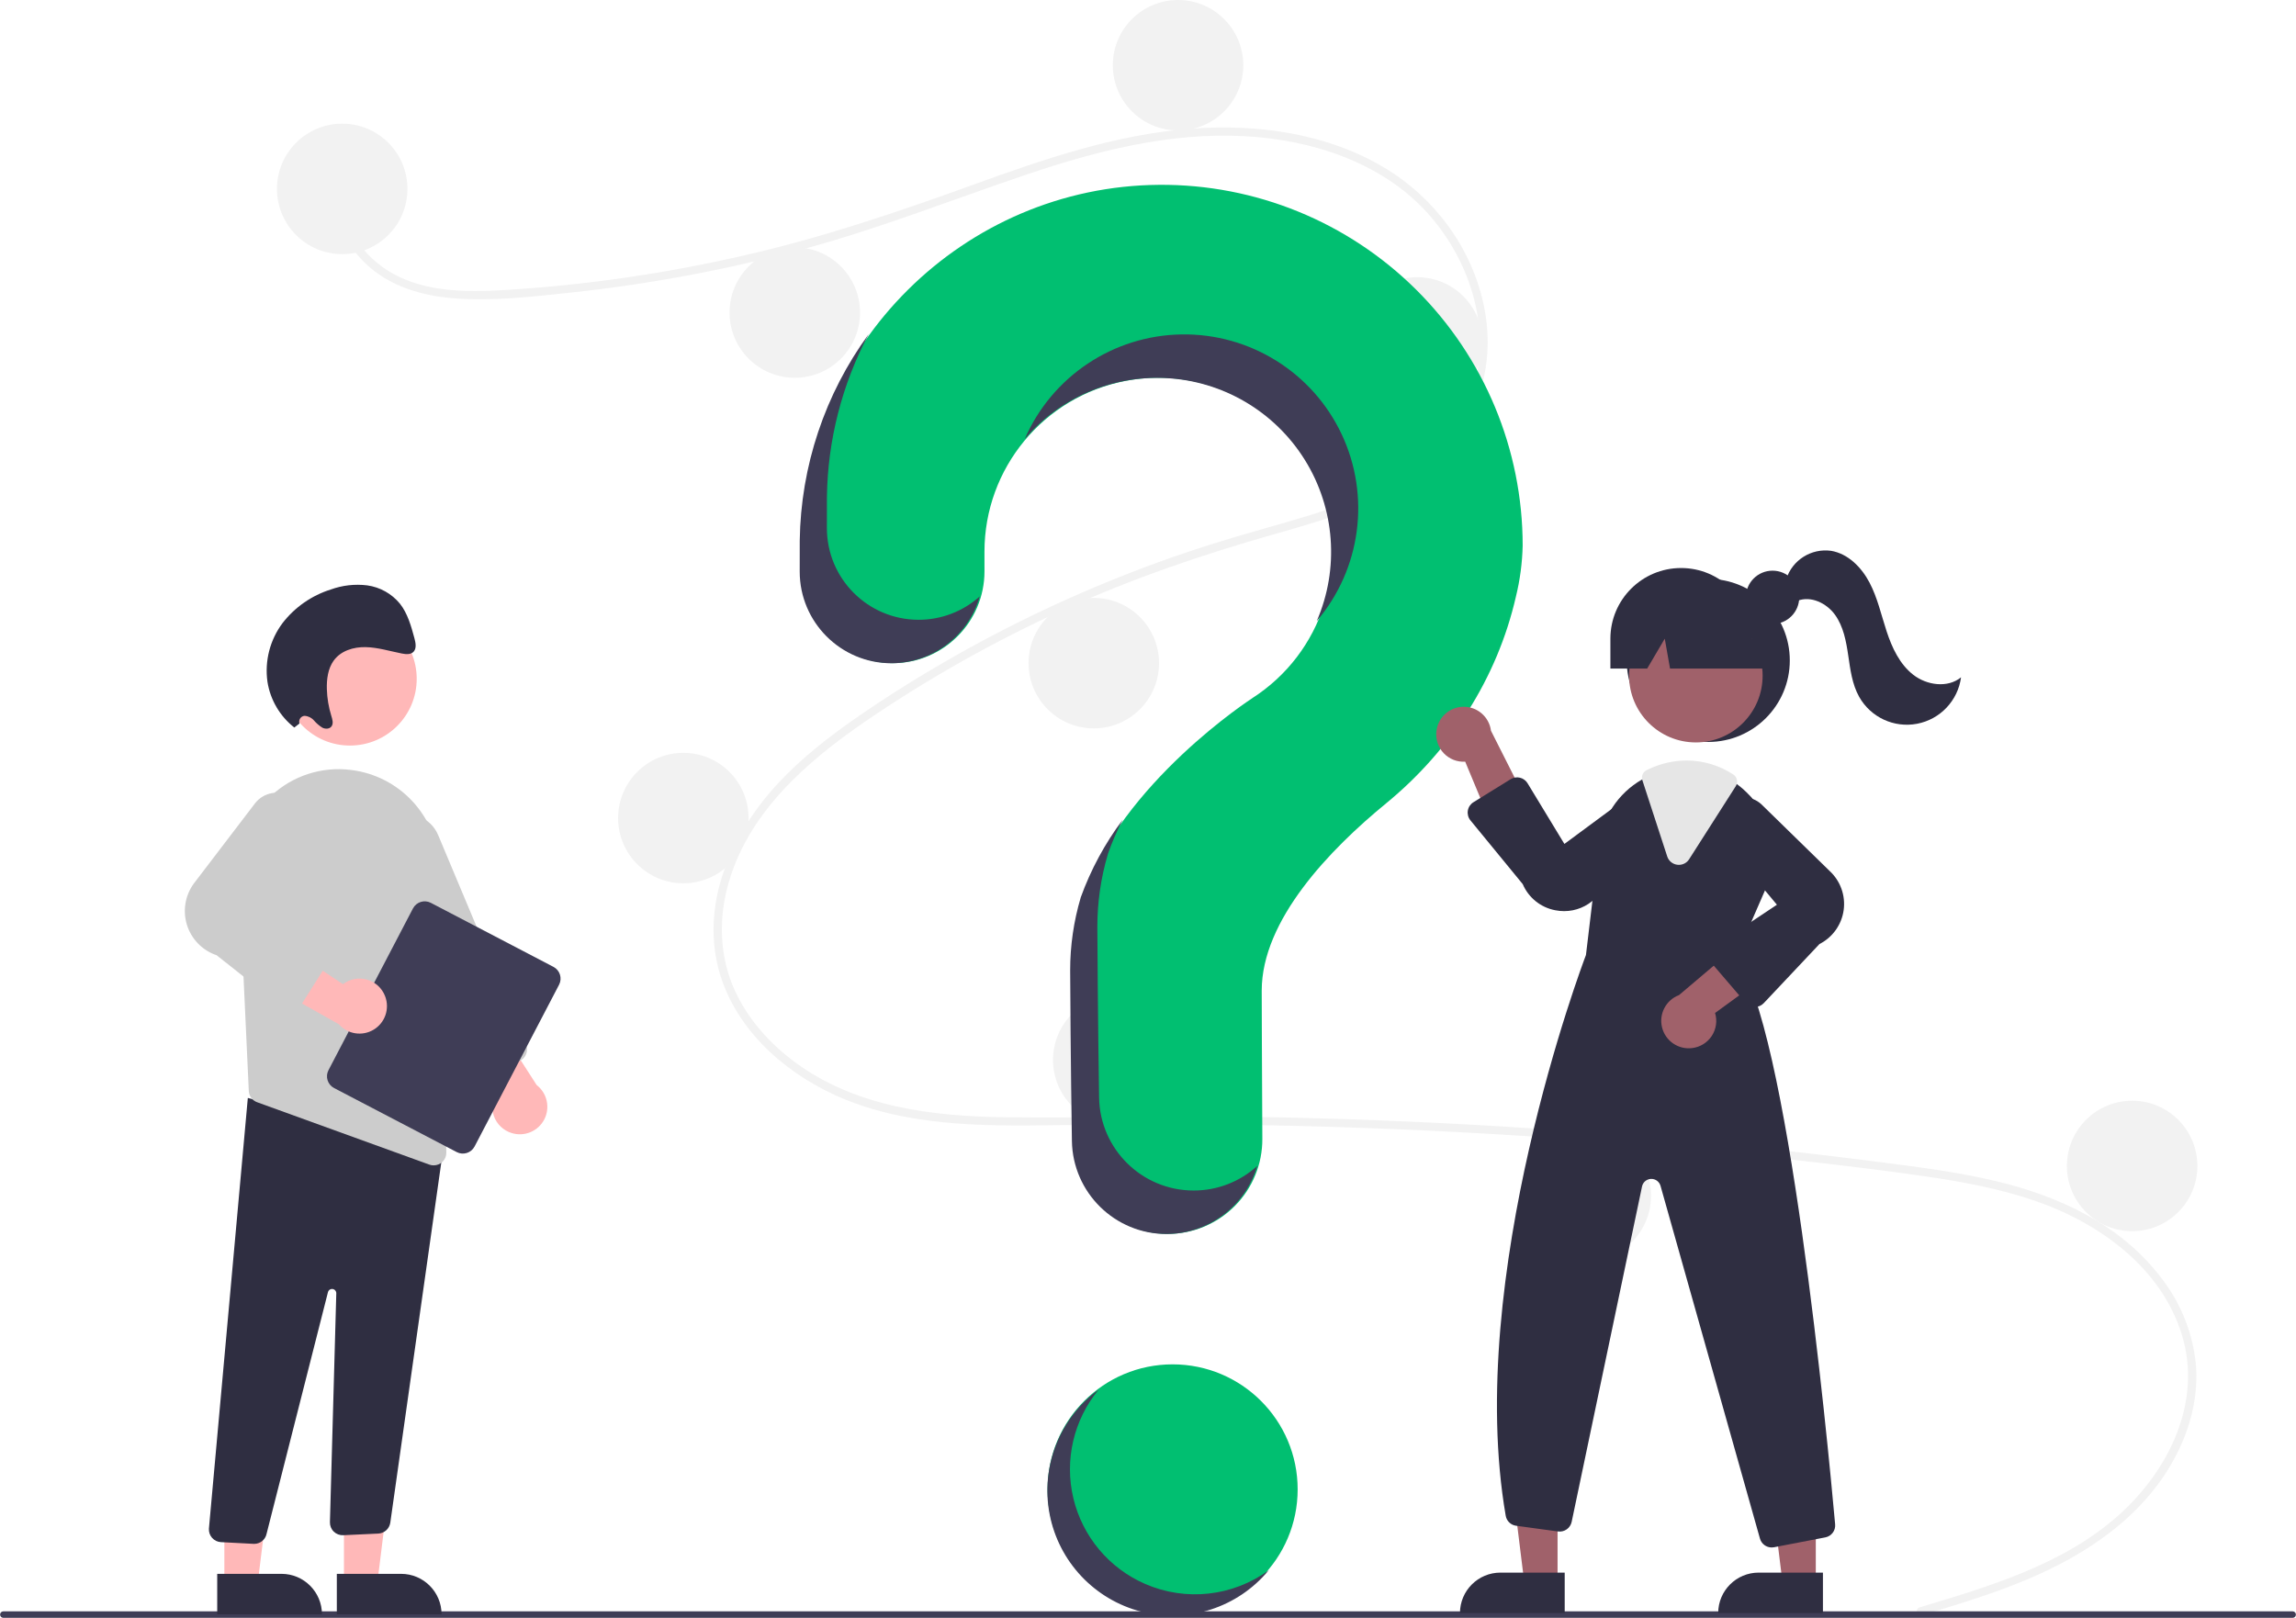
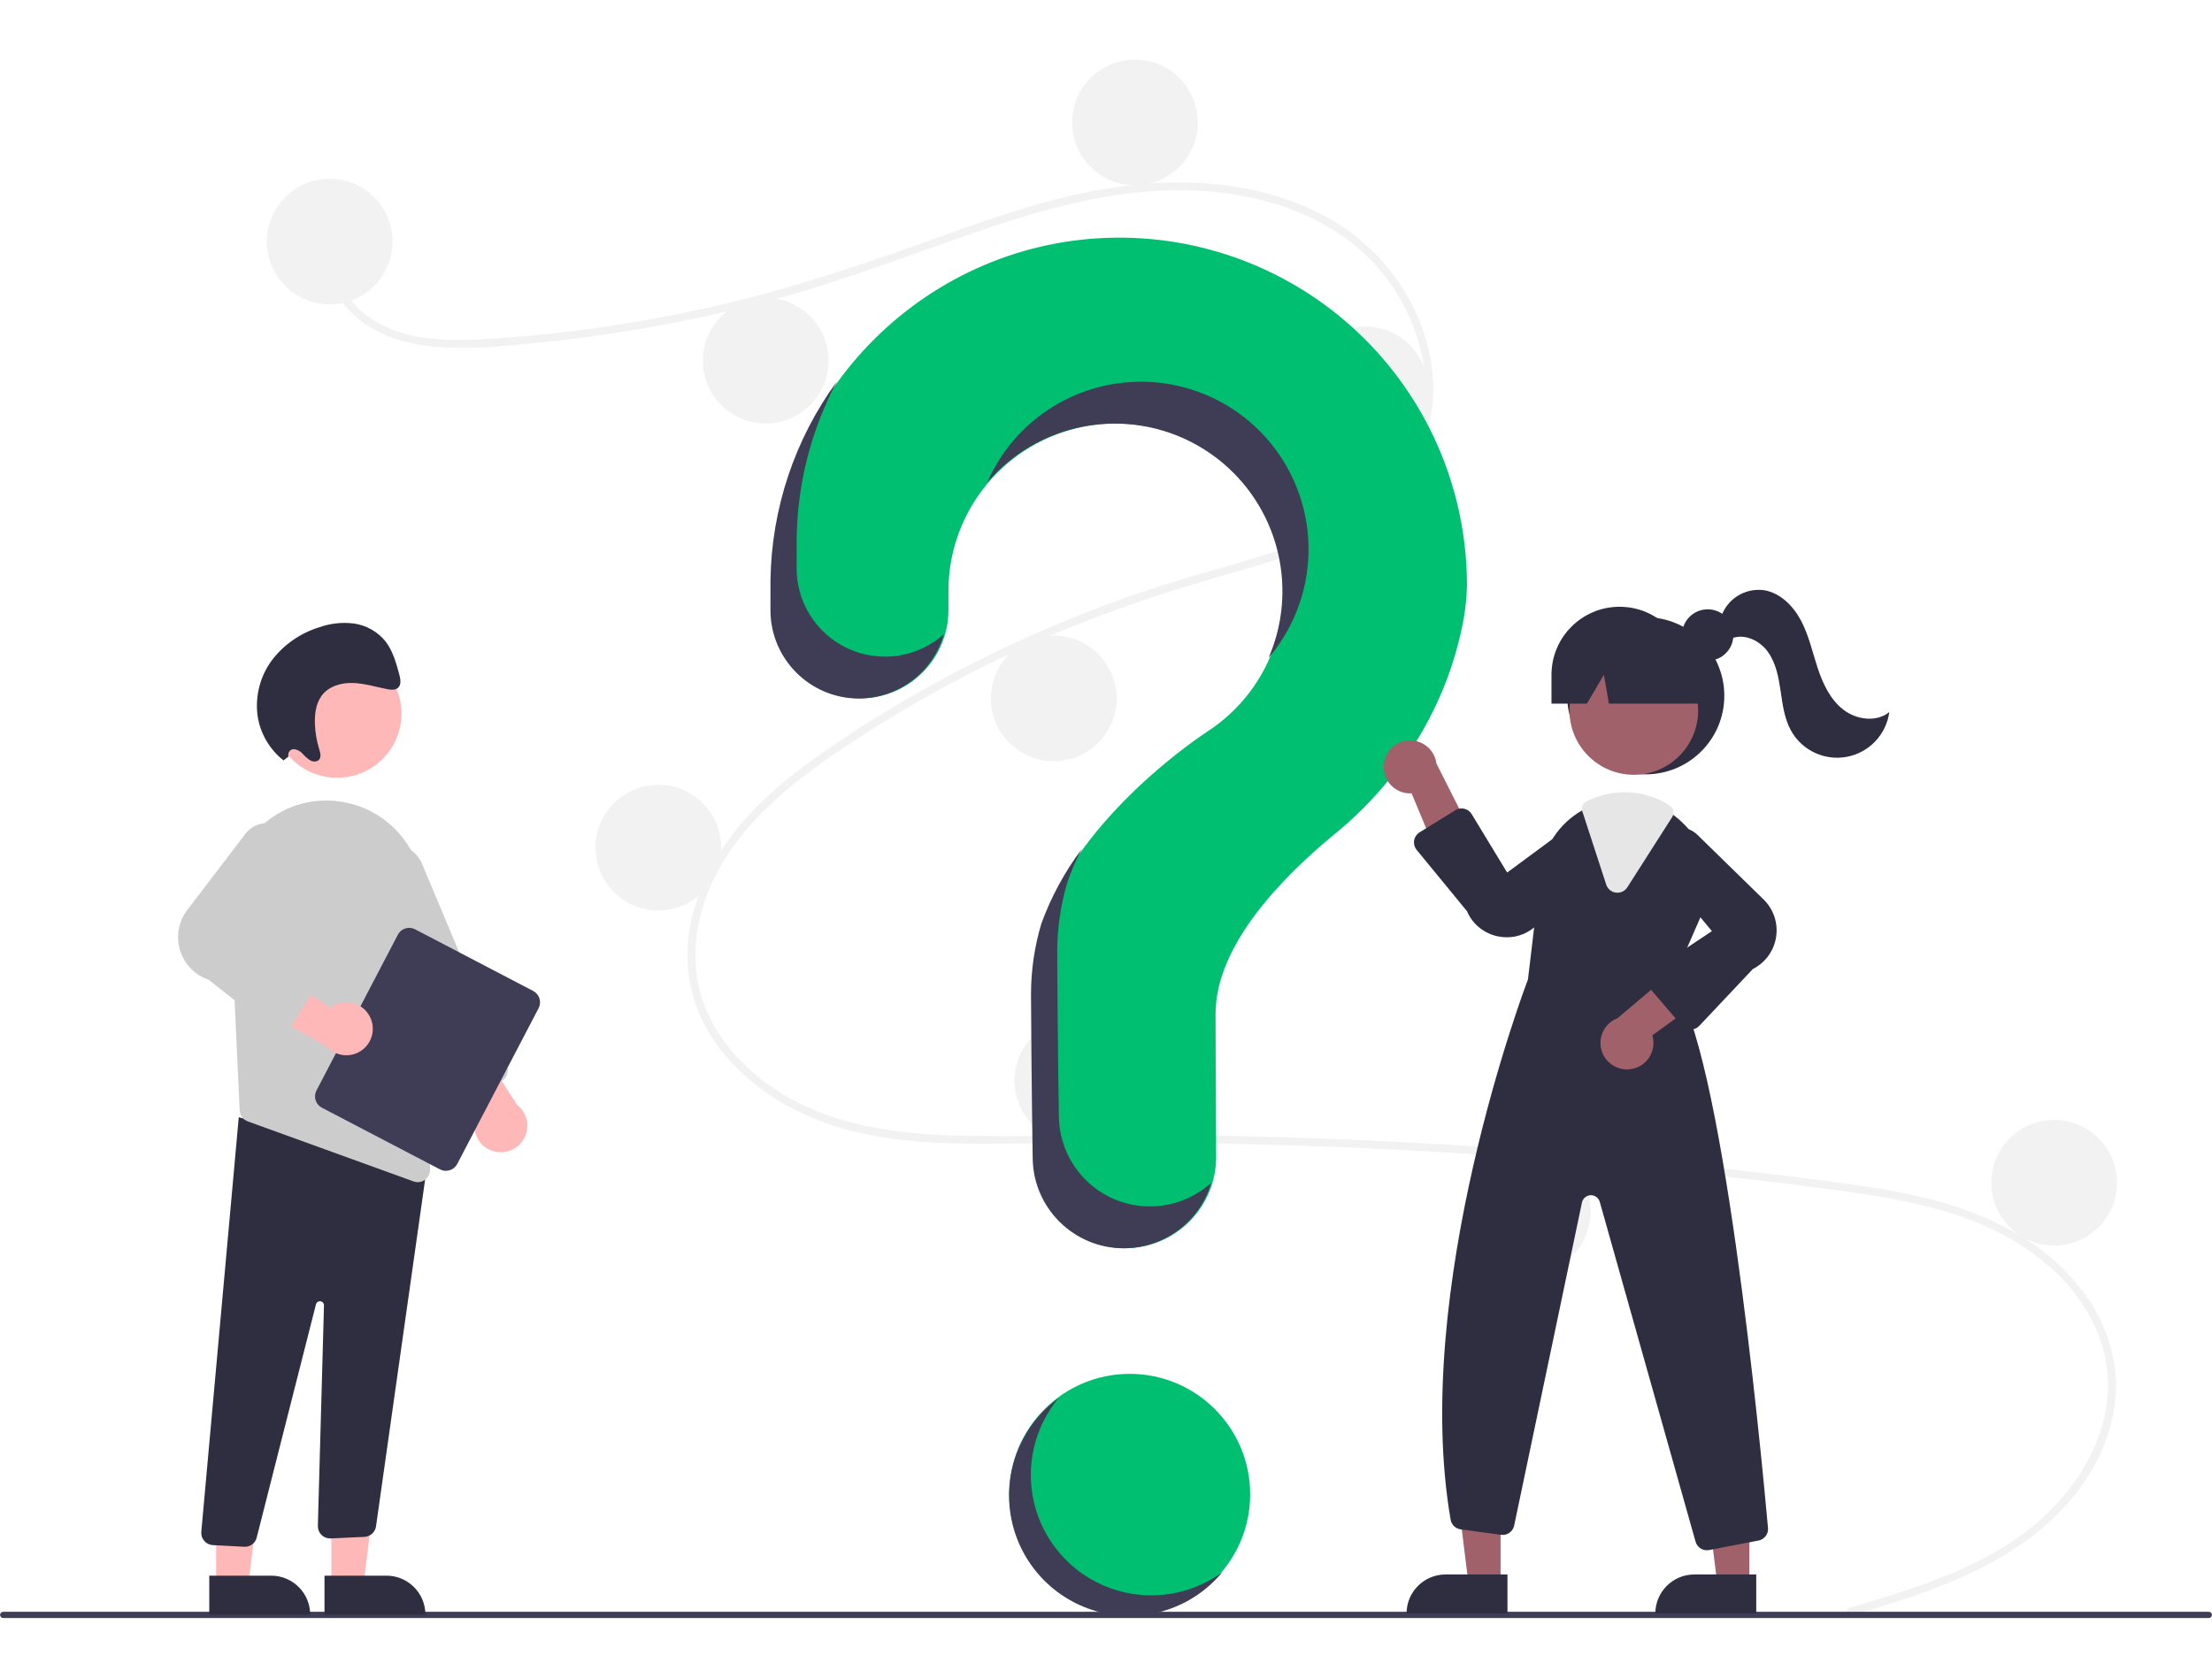
- <svg xmlns="http://www.w3.org/2000/svg" data-name="Layer 1" width="844.675" height="595.262" viewBox="0 0 844.675 595.262">
+ <svg xmlns="http://www.w3.org/2000/svg" data-name="Layer 1" width="472.906" height="358.762" viewBox="0 0 844.675 595.262">
  <circle cx="431.393" cy="548" r="46" fill="#01bf71" />
  <path d="M883.862,743.785c25.735-7.729,53.094-15.788,73.503-34.161,18.238-16.418,30.55-41.489,22.995-66.112-7.54-24.572-30.124-40.956-53.442-49.105-13.225-4.622-27.061-7.186-40.891-9.2-15.035-2.19-30.136-3.984-45.23-5.71q-91.677-10.486-184.044-12.811c-30.385-.765-60.764-.747-91.152-.306-27.139.394-55.722.384-80.899-11.151-19.578-8.97-37.348-25.289-42.803-46.734-6.297-24.755,5.318-49.964,21.98-67.892,8.783-9.45,19.047-17.404,29.636-24.717,11.487-7.934,23.375-15.306,35.521-22.188a494.634,494.634,0,0,1,74.767-34.468c12.746-4.634,25.68-8.633,38.728-12.321,11.017-3.115,22.068-6.234,32.716-10.477,20.583-8.204,40.161-22.1,45.395-44.881,4.96-21.591-3.403-45.031-18.065-61.071-16.963-18.557-42.539-26.692-67.06-28.008-27.528-1.478-54.422,5.412-80.297,14.156-27.597,9.326-54.599,20.049-82.778,27.603a556.958,556.958,0,0,1-85.196,15.837c-14.082,1.5-28.59,3.193-42.756,2.045-11.872-.962-23.684-4.454-32.434-12.88-7.503-7.225-11.972-17.154-10.435-27.632.279-1.903,3.17-1.094,2.893.798-1.87,12.755,6.8,24.509,17.484,30.529,12.348,6.958,27.374,6.968,41.122,6.172a537.825,537.825,0,0,0,88.515-12.796c28.593-6.531,56.164-15.866,83.704-25.839,26.156-9.472,52.897-18.716,80.84-20.767,24.246-1.78,49.752,1.752,70.874,14.423,18.564,11.136,32.215,29.707,36.565,51.018,4.25,20.825-1.636,41.785-17.4,56.317-16.321,15.046-38.701,21.479-59.557,27.404-26.452,7.514-52.337,16.298-77.392,27.703a485.824,485.824,0,0,0-72.8,40.928c-22.246,15.202-44.201,34.331-51.237,61.451-3.277,12.633-2.672,26.032,2.812,37.965,4.876,10.61,12.907,19.535,22.262,26.419,22.321,16.424,50.453,19.797,77.414,20.132,30.281.377,60.564-.645,90.855-.148q92.599,1.52,184.819,11.273,23.108,2.446,46.158,5.407c13.822,1.776,27.69,3.541,41.278,6.695,24.162,5.608,47.674,16.392,62.692,36.878a61.319,61.319,0,0,1,11.947,30.446c1.051,11.524-1.77,23.069-6.98,33.321-11.532,22.69-33.134,37.123-56.073,46.605-12.287,5.079-25.032,8.926-37.752,12.746-1.853.557-2.645-2.338-.798-2.893Z" transform="translate(-177.6623 -152.3692)" fill="#f2f2f2" />
  <circle cx="125.893" cy="69.5" r="24" fill="#f2f2f2" />
  <circle cx="292.393" cy="115" r="24" fill="#f2f2f2" />
  <circle cx="433.393" cy="24" r="24" fill="#f2f2f2" />
  <circle cx="521.393" cy="126" r="24" fill="#f2f2f2" />
  <circle cx="402.393" cy="244" r="24" fill="#f2f2f2" />
  <circle cx="251.393" cy="301" r="24" fill="#f2f2f2" />
  <circle cx="411.393" cy="390" r="24" fill="#f2f2f2" />
  <circle cx="583.393" cy="440" r="24" fill="#f2f2f2" />
  <circle cx="784.393" cy="429" r="24" fill="#f2f2f2" />
  <path d="M604.128,220.373c-71.892.508-130.756,58.93-131.777,130.816-.009.664-.014,5.33-.013,11.434a33.748,33.748,0,0,0,33.744,33.746h0a33.769,33.769,0,0,0,33.761-33.798c-.003-4.152-.006-7.026-.006-7.202a64,64,0,1,1,98.52,53.879l.012.014s-48.028,30.92-62.671,73.335l.012.003a94.004,94.004,0,0,0-3.874,26.768c0,3.725.219,36.321.643,62.778a34.786,34.786,0,0,0,34.79,34.222h0a34.796,34.796,0,0,0,34.794-35.011c-.147-24.229-.227-52.442-.227-54.489,0-26.045,25.125-51.995,45.764-68.917,23.766-19.487,40.868-46.043,47.737-75.999a86.762,86.762,0,0,0,2.499-18.834A132.75,132.75,0,0,0,604.128,220.373Z" transform="translate(-177.6623 -152.3692)" fill="#01bf71" />
  <path d="M1021.147,747.631H178.853a1.191,1.191,0,0,1,0-2.381h842.294a1.191,1.191,0,0,1,0,2.381Z" transform="translate(-177.6623 -152.3692)" fill="#3f3d56" />
  <circle cx="628.449" cy="242.996" r="30" fill="#2f2e41" />
  <polygon points="573.012 582.129 560.753 582.129 554.92 534.841 573.015 534.841 573.012 582.129" fill="#a0616a" />
  <path d="M551.996,578.626h23.644a0,0,0,0,1,0,0v14.887a0,0,0,0,1,0,0H537.109a0,0,0,0,1,0,0v0A14.887,14.887,0,0,1,551.996,578.626Z" fill="#2f2e41" />
  <polygon points="668.012 582.129 655.753 582.129 649.92 534.841 668.015 534.841 668.012 582.129" fill="#a0616a" />
  <path d="M646.996,578.626h23.644a0,0,0,0,1,0,0v14.887a0,0,0,0,1,0,0H632.109a0,0,0,0,1,0,0v0A14.887,14.887,0,0,1,646.996,578.626Z" fill="#2f2e41" />
  <circle cx="623.89" cy="248.61" r="24.561" fill="#a0616a" />
  <path d="M816.191,504.775l10.99-25.25a31.383,31.383,0,0,0-6.95-35.6,31.873,31.873,0,0,0-3.07-2.67,30.935,30.935,0,0,0-18.99-6.57,32.179,32.179,0,0,0-13.4,2.98c-.36.16-.71.33-1.07.5-.69.33-1.37.69-2.03,1.06a31.678,31.678,0,0,0-15.7,23.88l-4.85,40.64c-1.22,3.19-44.74,118.39-29.52,206.34a4.467,4.467,0,0,0,3.82,3.67l15.43,2.1a4.497,4.497,0,0,0,5.01-3.53l25.89-123.41a3.503,3.503,0,0,1,6.8-.23l36.58,129.78a4.471,4.471,0,0,0,4.31,3.28,5.122,5.122,0,0,0,.87-.08l18.85-3.63a4.471,4.471,0,0,0,3.63-4.81C850.021,682.335,835.301,527.605,816.191,504.775Z" transform="translate(-177.6623 -152.3692)" fill="#2f2e41" />
  <path d="M706.102,421.419A10.056,10.056,0,0,0,716.696,432.623l13.729,32.992,10.385-15.394-14.629-28.97a10.11,10.11,0,0,0-20.079.169Z" transform="translate(-177.6623 -152.3692)" fill="#a0616a" />
  <path d="M800.19,537.996a10.056,10.056,0,0,0,8.427-12.913l28.885-21.038-17.39-6.512-24.764,20.977a10.11,10.11,0,0,0,4.842,19.487Z" transform="translate(-177.6623 -152.3692)" fill="#a0616a" />
  <path d="M753.102,487.61a17.057,17.057,0,0,1-3.298-.325,16.305,16.305,0,0,1-11.948-9.616l-19.234-23.453a4.501,4.501,0,0,1,1.111-6.681l13.684-8.471a4.5,4.5,0,0,1,6.215,1.49l13.556,22.334L779.15,443.702A9.721,9.721,0,0,1,790.46,459.264l-25.912,23.637A16.253,16.253,0,0,1,753.102,487.61Z" transform="translate(-177.6623 -152.3692)" fill="#2f2e41" />
  <path d="M823.252,522.883c-.035,0-.071,0-.106-.001a4.508,4.508,0,0,1-3.311-1.57l-12.166-14.193a4.5,4.5,0,0,1,.92-6.673l22.781-15.188-20.638-24.812a9.721,9.721,0,0,1,14.887-12.183l25.084,24.513a16.525,16.525,0,0,1-3.675,26.94l-20.501,21.754A4.507,4.507,0,0,1,823.252,522.883Z" transform="translate(-177.6623 -152.3692)" fill="#2f2e41" />
  <path d="M795.307,470.584a4.632,4.632,0,0,1-.584-.037,4.461,4.461,0,0,1-3.71-3.069l-9.142-28.029a3.083,3.083,0,0,1,1.594-3.725l.297-.14c.269-.128.535-.254.807-.375a32.574,32.574,0,0,1,13.603-3.023,31.327,31.327,0,0,1,17.161,5.157,3.13,3.13,0,0,1,.901,4.294L799.084,468.504A4.455,4.455,0,0,1,795.307,470.584Z" transform="translate(-177.6623 -152.3692)" fill="#e6e6e6" />
  <circle cx="652.101" cy="219.786" r="9.817" fill="#2f2e41" />
  <path d="M796.111,361.365h0a26,26,0,0,0-26,26v11h13.529l6.471-11,1.941,11h41.059l-11-11A26,26,0,0,0,796.111,361.365Z" transform="translate(-177.6623 -152.3692)" fill="#2f2e41" />
  <path d="M834.809,365.431a15.15,15.15,0,0,1,16.481-10.396c6.256,1.046,11.202,6.075,14.149,11.691s4.308,11.903,6.289,17.928,4.791,12.084,9.793,15.984,12.677,4.958,17.59.946a20.118,20.118,0,0,1-37.477,7.181c-2.592-4.612-3.261-10.017-4.03-15.251s-1.767-10.65-4.862-14.94-8.888-7.093-13.804-5.139Z" transform="translate(-177.6623 -152.3692)" fill="#2f2e41" />
  <path d="M515.609,380.408h0a33.748,33.748,0,0,1-33.744-33.746c-0-6.104.004-10.771.013-11.434a131.507,131.507,0,0,1,15.359-59.909,131.803,131.803,0,0,0-25.359,75.909c-.009.664-.014,5.33-.013,11.434a33.748,33.748,0,0,0,33.744,33.746h0A33.773,33.773,0,0,0,538.097,371.817,33.622,33.622,0,0,1,515.609,380.408Z" transform="translate(-177.6623 -152.3692)" fill="#3f3d56" />
  <path d="M606.415,291.478a64.004,64.004,0,0,1,55.659,89.413,63.997,63.997,0,1,0-107.426-66.985A63.871,63.871,0,0,1,606.415,291.478Z" transform="translate(-177.6623 -152.3692)" fill="#3f3d56" />
  <path d="M616.797,590.408h0a34.787,34.787,0,0,1-34.79-34.222c-.423-26.456-.643-59.052-.643-62.778a94.004,94.004,0,0,1,3.874-26.768l-.012-.003a95.069,95.069,0,0,1,5.494-12.701,110.047,110.047,0,0,0-15.494,28.701l.012.003a94.004,94.004,0,0,0-3.874,26.768c0,3.725.219,36.321.643,62.778a34.787,34.787,0,0,0,34.79,34.222h0a34.803,34.803,0,0,0,33.402-25.048A34.66,34.66,0,0,1,616.797,590.408Z" transform="translate(-177.6623 -152.3692)" fill="#3f3d56" />
  <polygon points="126.541 582.585 138.8 582.584 144.633 535.296 126.538 535.297 126.541 582.585" fill="#ffb8b8" />
  <path d="M301.576,731.451H340.107a0,0,0,0,1,0,0v14.887a0,0,0,0,1,0,0H316.463A14.887,14.887,0,0,1,301.576,731.451v0A0,0,0,0,1,301.576,731.451Z" transform="translate(464.0541 1325.404) rotate(179.9974)" fill="#2f2e41" />
  <polygon points="82.541 582.585 94.8 582.584 100.633 535.296 82.538 535.297 82.541 582.585" fill="#ffb8b8" />
  <path d="M257.576,731.451H296.107a0,0,0,0,1,0,0v14.887a0,0,0,0,1,0,0H272.463A14.887,14.887,0,0,1,257.576,731.451v0A0,0,0,0,1,257.576,731.451Z" transform="translate(376.0541 1325.406) rotate(179.9974)" fill="#2f2e41" />
  <path d="M270.917,720.411l-11.975-.63a4.673,4.673,0,0,1-4.419-4.967l14.313-158.466,65.911,17.786,6.35-1.732L321.239,712.686a4.696,4.696,0,0,1-4.358,3.945l-12.909.601a4.674,4.674,0,0,1-4.931-4.796l2.339-84.196a1.558,1.558,0,0,0-3.083-.36L275.739,716.692a4.646,4.646,0,0,1-4.569,3.725C271.086,720.418,271.002,720.416,270.917,720.411Z" transform="translate(-177.6623 -152.3692)" fill="#2f2e41" />
  <circle cx="128.742" cy="249.759" r="24.561" fill="#ffb8b8" />
  <path d="M265.512,474.287l2.701,58.267.976,21.199a4.642,4.642,0,0,0,3.074,4.175l63.336,22.943a4.477,4.477,0,0,0,1.6.28,4.644,4.644,0,0,0,4.664-4.788L339.266,471.597A36.93,36.93,0,0,0,308.522,435.92c-.613-.093-1.236-.187-1.859-.27a36.249,36.249,0,0,0-29.165,9.441,37.236,37.236,0,0,0-11.986,29.196Z" transform="translate(-177.6623 -152.3692)" fill="#ccc" />
  <path d="M365.855,569.245a10.064,10.064,0,0,1-5.369-15.227l-21.478-28.56,18.534-1.147,17.554,27.297a10.111,10.111,0,0,1-9.242,17.637Z" transform="translate(-177.6623 -152.3692)" fill="#ffb8b8" />
  <path d="M350.753,548.85a4.644,4.644,0,0,1-2.541-2.518L315.854,469.237a12.463,12.463,0,1,1,22.984-9.647l32.358,77.095a4.679,4.679,0,0,1-2.5,6.118l-14.365,6.029a4.642,4.642,0,0,1-3.577.017Z" transform="translate(-177.6623 -152.3692)" fill="#ccc" />
  <path d="M298.508,546.131,329.587,486.622a4.878,4.878,0,0,1,6.575-2.063l45.112,23.56a4.878,4.878,0,0,1,2.063,6.575l-31.079,59.509a4.878,4.878,0,0,1-6.575,2.063L300.571,552.706A4.878,4.878,0,0,1,298.508,546.131Z" transform="translate(-177.6623 -152.3692)" fill="#3f3d56" />
  <path d="M319.351,518.943a10.064,10.064,0,0,0-15.517-4.46l-29.778-19.754-.051,18.57L302.29,529.21a10.111,10.111,0,0,0,17.06-10.267Z" transform="translate(-177.6623 -152.3692)" fill="#ffb8b8" />
  <path d="M281.701,523.119l-24.337-19.278a17.163,17.163,0,0,1-7.823-27.135l22.097-28.96a10.096,10.096,0,0,1,17.13,10.284l-17.484,28.6,25.694,12.187a4.674,4.674,0,0,1,1.948,6.72l-10.372,16.414a4.682,4.682,0,0,1-3.167,2.111c-.026.004-.051.008-.077.012A4.696,4.696,0,0,1,281.701,523.119Z" transform="translate(-177.6623 -152.3692)" fill="#ccc" />
  <path d="M287.845,418.574a2.135,2.135,0,0,1,1.856-2.819,4.93,4.93,0,0,1,3.476,1.715,13.833,13.833,0,0,0,3.071,2.637c1.188.599,2.8.514,3.477-.628.636-1.072.2-2.508-.185-3.753a36.907,36.907,0,0,1-1.63-9.77c-.111-3.7.411-7.562,2.46-10.448,2.644-3.725,7.371-5.139,11.845-5.036s8.875,1.484,13.307,2.357c1.53.301,3.328.456,4.352-.73,1.088-1.261.688-3.301.226-5.004-1.201-4.417-2.475-8.985-5.265-12.552a18.898,18.898,0,0,0-12.061-6.79,28.938,28.938,0,0,0-13.462,1.528,36.096,36.096,0,0,0-17.683,12.319,29.236,29.236,0,0,0-5.578,21.6,26.667,26.667,0,0,0,9.886,16.855Z" transform="translate(-177.6623 -152.3692)" fill="#2f2e41" />
  <path d="M598.92,735.149a45.994,45.994,0,0,1-17.07-71.489,45.997,45.997,0,1,0,62.569,66.464A45.969,45.969,0,0,1,598.92,735.149Z" transform="translate(-177.6623 -152.3692)" fill="#3f3d56" />
</svg>
